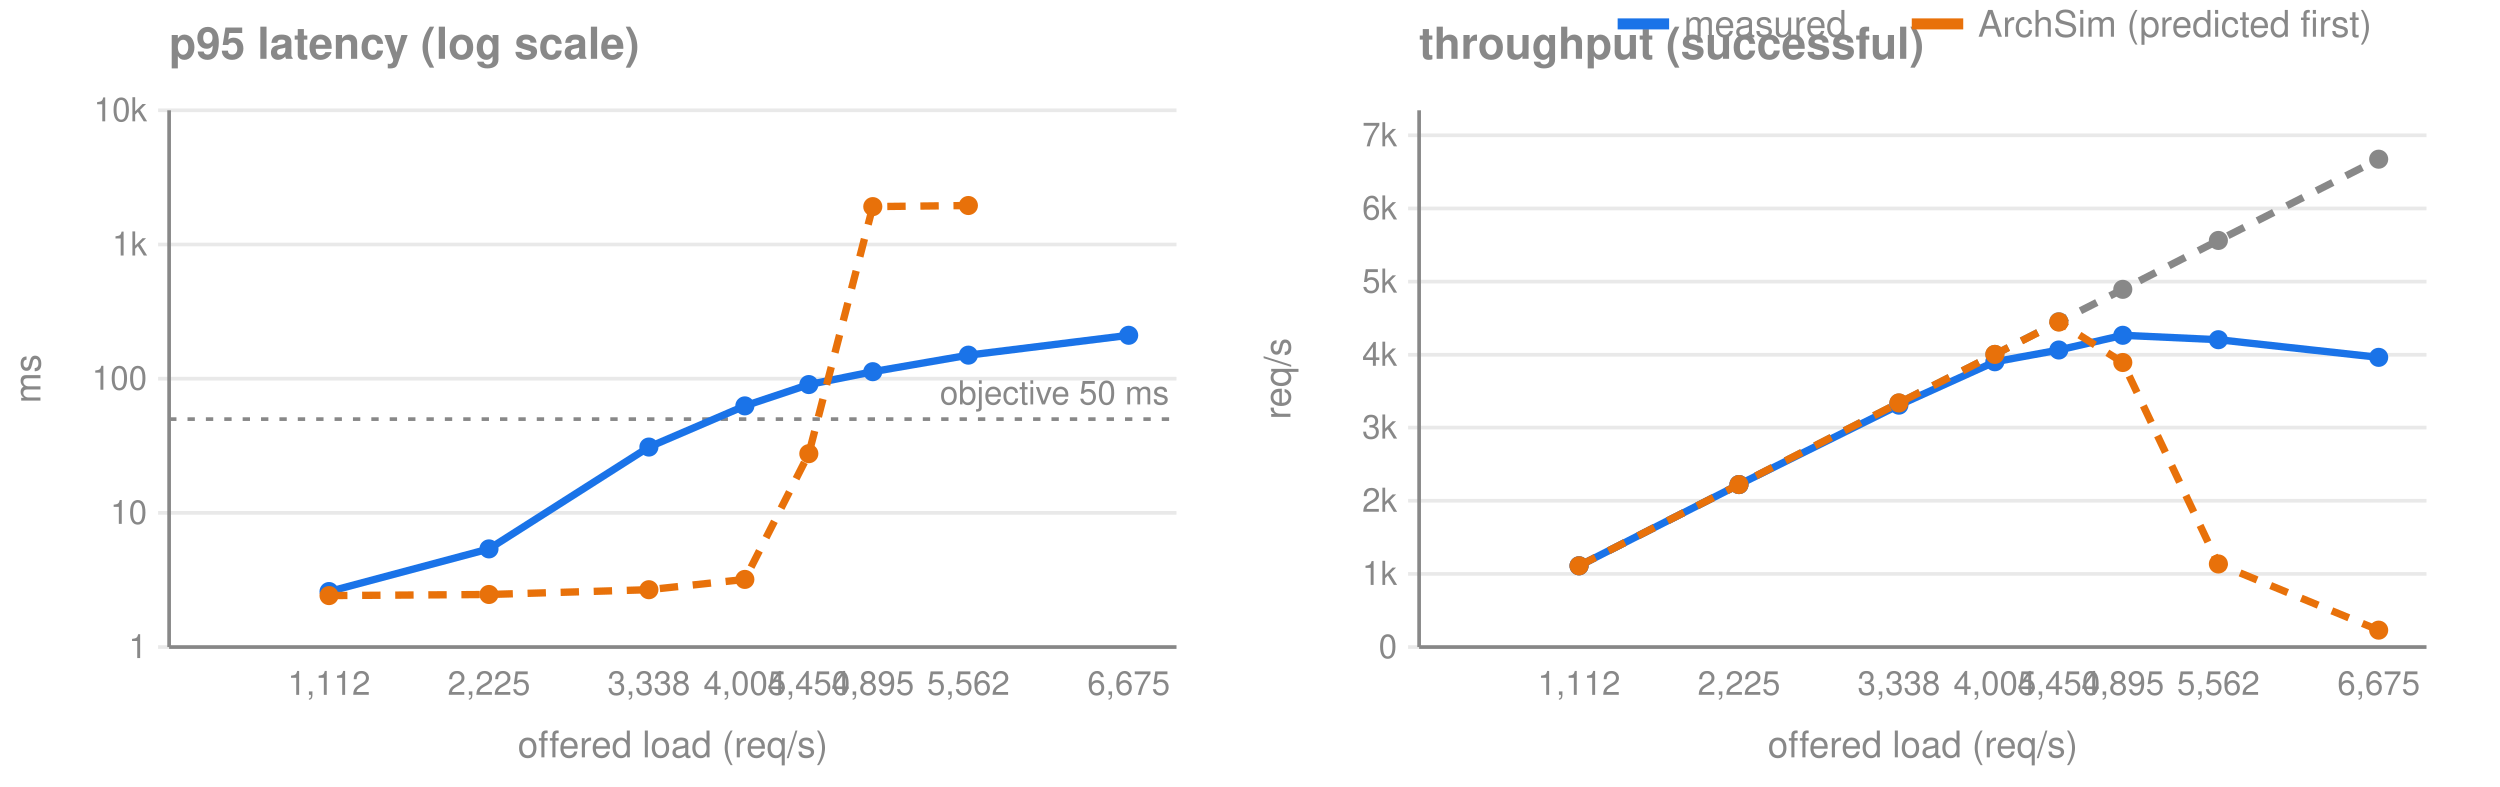
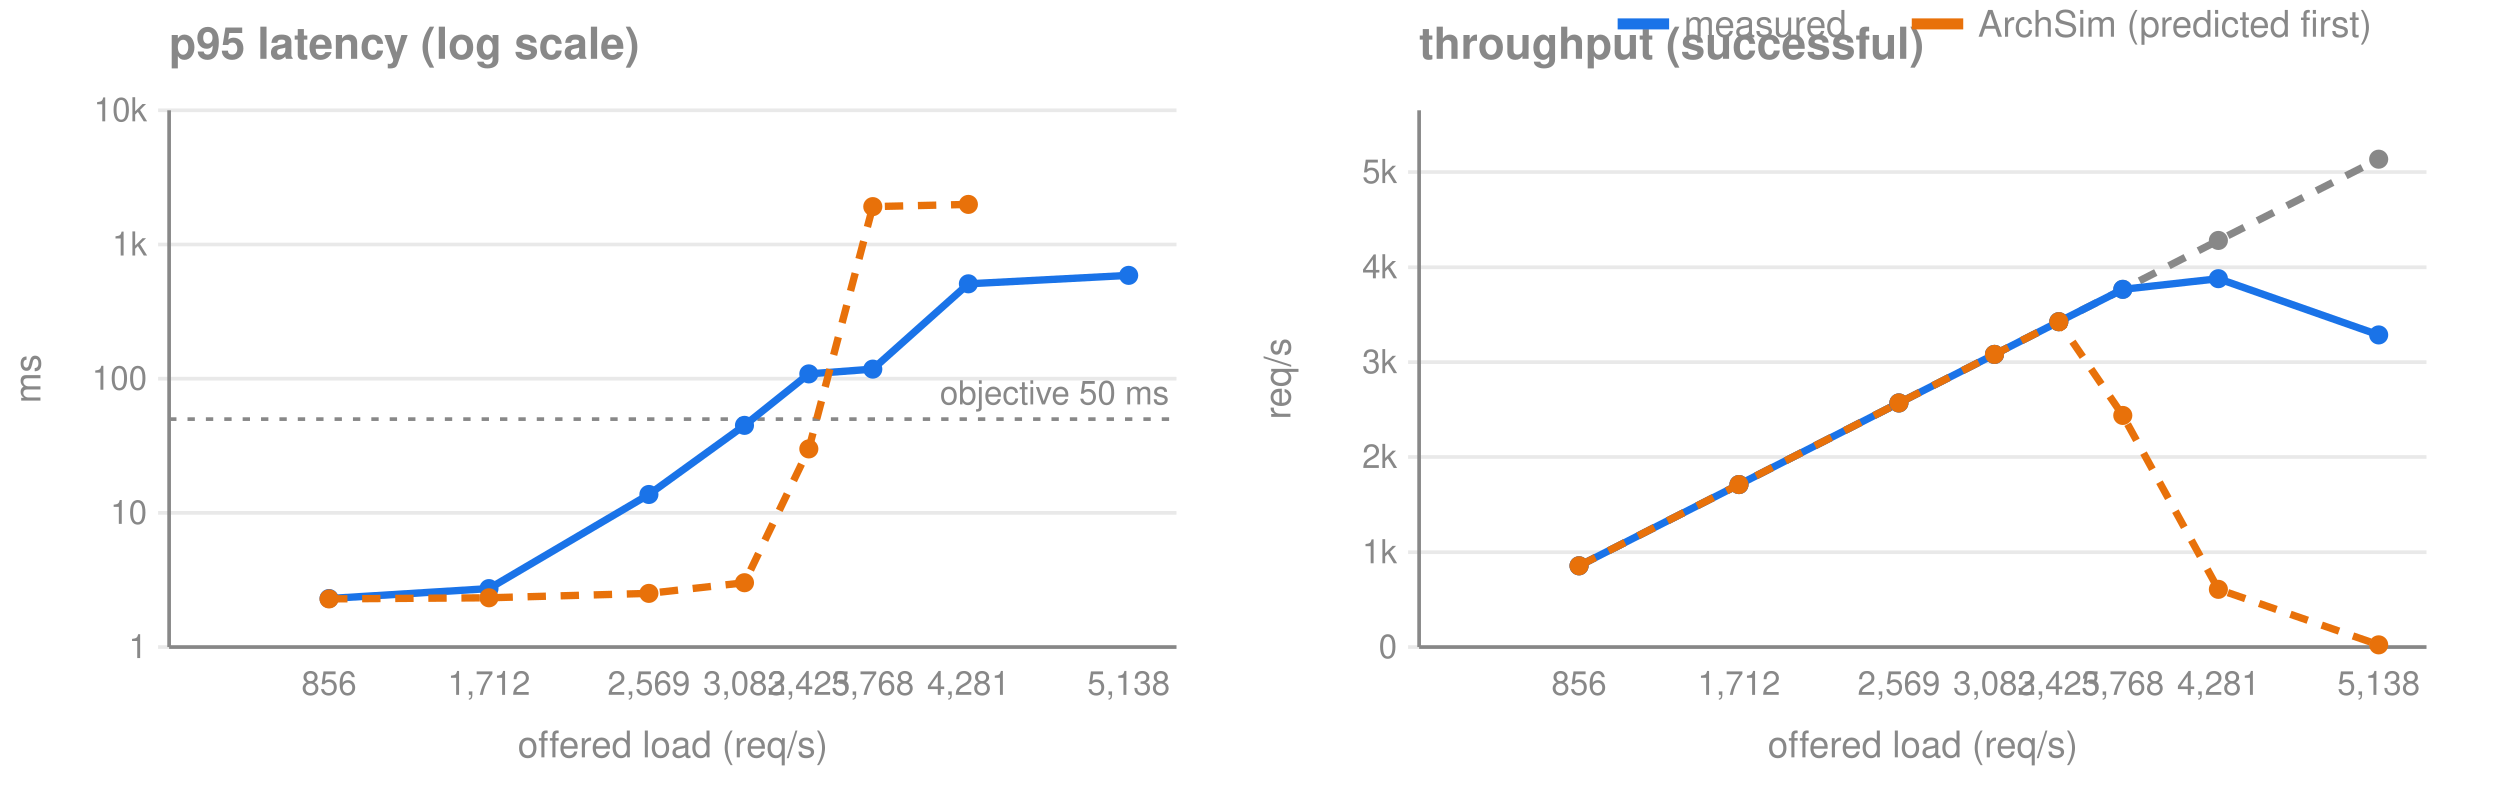
<svg xmlns="http://www.w3.org/2000/svg" viewBox="0 0 680 214" width="680" height="214" font-family="-apple-system, Segoe UI, Helvetica, Arial, sans-serif">
  <text x="46.0" y="16" font-size="12" font-weight="600" fill="#888888">p95 latency (log scale)</text>
  <line x1="46.0" y1="176.0" x2="320.0" y2="176.0" stroke="#888888" stroke-width="1" />
  <line x1="46.0" y1="30.0" x2="46.0" y2="176.0" stroke="#888888" stroke-width="1" />
  <line x1="43.0" y1="176.0" x2="320.0" y2="176.0" stroke="#888888" stroke-opacity="0.18" />
  <text x="40.0" y="179.0" font-size="9" text-anchor="end" fill="#888888">1</text>
  <line x1="43.0" y1="139.5" x2="320.0" y2="139.5" stroke="#888888" stroke-opacity="0.18" />
  <text x="40.0" y="142.5" font-size="9" text-anchor="end" fill="#888888">10</text>
  <line x1="43.0" y1="103.0" x2="320.0" y2="103.0" stroke="#888888" stroke-opacity="0.18" />
  <text x="40.0" y="106.0" font-size="9" text-anchor="end" fill="#888888">100</text>
  <line x1="43.0" y1="66.5" x2="320.0" y2="66.5" stroke="#888888" stroke-opacity="0.18" />
  <text x="40.0" y="69.5" font-size="9" text-anchor="end" fill="#888888">1k</text>
  <line x1="43.0" y1="30.0" x2="320.0" y2="30.0" stroke="#888888" stroke-opacity="0.18" />
  <text x="40.0" y="33.0" font-size="9" text-anchor="end" fill="#888888">10k</text>
-   <text x="89.5" y="189.0" font-size="9" text-anchor="middle" fill="#888888">1,112</text>
-   <text x="133.0" y="189.0" font-size="9" text-anchor="middle" fill="#888888">2,225</text>
-   <text x="176.5" y="189.0" font-size="9" text-anchor="middle" fill="#888888">3,338</text>
-   <text x="202.6" y="189.0" font-size="9" text-anchor="middle" fill="#888888">4,005</text>
-   <text x="220.0" y="189.0" font-size="9" text-anchor="middle" fill="#888888">4,450</text>
-   <text x="237.4" y="189.0" font-size="9" text-anchor="middle" fill="#888888">4,895</text>
-   <text x="263.4" y="189.0" font-size="9" text-anchor="middle" fill="#888888">5,562</text>
-   <text x="307.0" y="189.0" font-size="9" text-anchor="middle" fill="#888888">6,675</text>
+   <text x="89.5" y="189.0" font-size="9" text-anchor="middle" fill="#888888">856</text>
+   <text x="133.0" y="189.0" font-size="9" text-anchor="middle" fill="#888888">1,712</text>
+   <text x="176.5" y="189.0" font-size="9" text-anchor="middle" fill="#888888">2,569</text>
+   <text x="202.5" y="189.0" font-size="9" text-anchor="middle" fill="#888888">3,082</text>
+   <text x="220.0" y="189.0" font-size="9" text-anchor="middle" fill="#888888">3,425</text>
+   <text x="237.4" y="189.0" font-size="9" text-anchor="middle" fill="#888888">3,768</text>
+   <text x="263.4" y="189.0" font-size="9" text-anchor="middle" fill="#888888">4,281</text>
+   <text x="307.0" y="189.0" font-size="9" text-anchor="middle" fill="#888888">5,138</text>
  <text x="183.0" y="206.0" font-size="10" text-anchor="middle" fill="#888888">offered load (req/s)</text>
  <text x="11" y="103.0" font-size="10" text-anchor="middle" fill="#888888" transform="rotate(-90 11 103.0)">ms</text>
  <line x1="46.0" y1="114.0" x2="320.0" y2="114.0" stroke="#888888" stroke-dasharray="2 3" />
  <text x="318.0" y="110.0" font-size="9" text-anchor="end" fill="#888888">objective 50 ms</text>
-   <polyline points="89.5,160.9 133.0,149.3 176.5,121.6 202.6,110.4 220.0,104.6 237.4,101.1 263.4,96.6 307.0,91.2" fill="none" stroke="#1a73e8" stroke-width="2" />
-   <circle cx="89.5" cy="160.9" r="2.6" fill="#1a73e8" />
-   <circle cx="133.0" cy="149.3" r="2.6" fill="#1a73e8" />
-   <circle cx="176.5" cy="121.6" r="2.6" fill="#1a73e8" />
-   <circle cx="202.6" cy="110.4" r="2.6" fill="#1a73e8" />
-   <circle cx="220.0" cy="104.6" r="2.6" fill="#1a73e8" />
-   <circle cx="237.4" cy="101.1" r="2.6" fill="#1a73e8" />
-   <circle cx="263.4" cy="96.6" r="2.6" fill="#1a73e8" />
-   <circle cx="307.0" cy="91.2" r="2.6" fill="#1a73e8" />
-   <polyline points="89.5,162.0 133.0,161.7 176.5,160.4 202.6,157.6 220.0,123.4 237.4,56.2 263.4,55.9" fill="none" stroke="#e8710a" stroke-width="2" stroke-dasharray="5 4" />
-   <circle cx="89.5" cy="162.0" r="2.6" fill="#e8710a" />
-   <circle cx="133.0" cy="161.7" r="2.6" fill="#e8710a" />
-   <circle cx="176.5" cy="160.4" r="2.6" fill="#e8710a" />
-   <circle cx="202.6" cy="157.6" r="2.6" fill="#e8710a" />
-   <circle cx="220.0" cy="123.4" r="2.6" fill="#e8710a" />
+   <polyline points="89.5,162.8 133.0,160.1 176.5,134.5 202.5,115.7 220.0,101.7 237.4,100.4 263.4,77.2 307.0,74.9" fill="none" stroke="#1a73e8" stroke-width="2" />
+   <circle cx="89.5" cy="162.8" r="2.6" fill="#1a73e8" />
+   <circle cx="133.0" cy="160.1" r="2.6" fill="#1a73e8" />
+   <circle cx="176.5" cy="134.5" r="2.6" fill="#1a73e8" />
+   <circle cx="202.5" cy="115.7" r="2.6" fill="#1a73e8" />
+   <circle cx="220.0" cy="101.7" r="2.6" fill="#1a73e8" />
+   <circle cx="237.4" cy="100.4" r="2.6" fill="#1a73e8" />
+   <circle cx="263.4" cy="77.2" r="2.6" fill="#1a73e8" />
+   <circle cx="307.0" cy="74.9" r="2.6" fill="#1a73e8" />
+   <polyline points="89.5,162.9 133.0,162.6 176.5,161.4 202.5,158.5 220.0,122.1 237.4,56.2 263.4,55.6" fill="none" stroke="#e8710a" stroke-width="2" stroke-dasharray="5 4" />
+   <circle cx="89.5" cy="162.9" r="2.6" fill="#e8710a" />
+   <circle cx="133.0" cy="162.6" r="2.6" fill="#e8710a" />
+   <circle cx="176.5" cy="161.4" r="2.6" fill="#e8710a" />
+   <circle cx="202.5" cy="158.5" r="2.6" fill="#e8710a" />
+   <circle cx="220.0" cy="122.1" r="2.6" fill="#e8710a" />
  <circle cx="237.4" cy="56.2" r="2.6" fill="#e8710a" />
-   <circle cx="263.4" cy="55.9" r="2.6" fill="#e8710a" />
+   <circle cx="263.4" cy="55.6" r="2.6" fill="#e8710a" />
  <text x="386.0" y="16" font-size="12" font-weight="600" fill="#888888">throughput (successful)</text>
  <line x1="386.0" y1="176.0" x2="660.0" y2="176.0" stroke="#888888" stroke-width="1" />
  <line x1="386.0" y1="30.0" x2="386.0" y2="176.0" stroke="#888888" stroke-width="1" />
  <line x1="383.0" y1="176.0" x2="660.0" y2="176.0" stroke="#888888" stroke-opacity="0.18" />
  <text x="380.0" y="179.0" font-size="9" text-anchor="end" fill="#888888">0</text>
-   <line x1="383.0" y1="156.1" x2="660.0" y2="156.1" stroke="#888888" stroke-opacity="0.18" />
-   <text x="380.0" y="159.1" font-size="9" text-anchor="end" fill="#888888">1k</text>
-   <line x1="383.0" y1="136.2" x2="660.0" y2="136.2" stroke="#888888" stroke-opacity="0.18" />
-   <text x="380.0" y="139.2" font-size="9" text-anchor="end" fill="#888888">2k</text>
-   <line x1="383.0" y1="116.3" x2="660.0" y2="116.3" stroke="#888888" stroke-opacity="0.18" />
-   <text x="380.0" y="119.3" font-size="9" text-anchor="end" fill="#888888">3k</text>
-   <line x1="383.0" y1="96.5" x2="660.0" y2="96.5" stroke="#888888" stroke-opacity="0.18" />
-   <text x="380.0" y="99.5" font-size="9" text-anchor="end" fill="#888888">4k</text>
-   <line x1="383.0" y1="76.6" x2="660.0" y2="76.6" stroke="#888888" stroke-opacity="0.18" />
-   <text x="380.0" y="79.6" font-size="9" text-anchor="end" fill="#888888">5k</text>
-   <line x1="383.0" y1="56.7" x2="660.0" y2="56.7" stroke="#888888" stroke-opacity="0.18" />
-   <text x="380.0" y="59.7" font-size="9" text-anchor="end" fill="#888888">6k</text>
-   <line x1="383.0" y1="36.8" x2="660.0" y2="36.8" stroke="#888888" stroke-opacity="0.18" />
-   <text x="380.0" y="39.8" font-size="9" text-anchor="end" fill="#888888">7k</text>
-   <text x="429.5" y="189.0" font-size="9" text-anchor="middle" fill="#888888">1,112</text>
-   <text x="473.0" y="189.0" font-size="9" text-anchor="middle" fill="#888888">2,225</text>
-   <text x="516.5" y="189.0" font-size="9" text-anchor="middle" fill="#888888">3,338</text>
-   <text x="542.6" y="189.0" font-size="9" text-anchor="middle" fill="#888888">4,005</text>
-   <text x="560.0" y="189.0" font-size="9" text-anchor="middle" fill="#888888">4,450</text>
-   <text x="577.4" y="189.0" font-size="9" text-anchor="middle" fill="#888888">4,895</text>
-   <text x="603.4" y="189.0" font-size="9" text-anchor="middle" fill="#888888">5,562</text>
-   <text x="647.0" y="189.0" font-size="9" text-anchor="middle" fill="#888888">6,675</text>
+   <line x1="383.0" y1="150.2" x2="660.0" y2="150.2" stroke="#888888" stroke-opacity="0.18" />
+   <text x="380.0" y="153.2" font-size="9" text-anchor="end" fill="#888888">1k</text>
+   <line x1="383.0" y1="124.3" x2="660.0" y2="124.3" stroke="#888888" stroke-opacity="0.18" />
+   <text x="380.0" y="127.3" font-size="9" text-anchor="end" fill="#888888">2k</text>
+   <line x1="383.0" y1="98.5" x2="660.0" y2="98.5" stroke="#888888" stroke-opacity="0.18" />
+   <text x="380.0" y="101.5" font-size="9" text-anchor="end" fill="#888888">3k</text>
+   <line x1="383.0" y1="72.7" x2="660.0" y2="72.7" stroke="#888888" stroke-opacity="0.18" />
+   <text x="380.0" y="75.7" font-size="9" text-anchor="end" fill="#888888">4k</text>
+   <line x1="383.0" y1="46.8" x2="660.0" y2="46.8" stroke="#888888" stroke-opacity="0.18" />
+   <text x="380.0" y="49.8" font-size="9" text-anchor="end" fill="#888888">5k</text>
+   <text x="429.5" y="189.0" font-size="9" text-anchor="middle" fill="#888888">856</text>
+   <text x="473.0" y="189.0" font-size="9" text-anchor="middle" fill="#888888">1,712</text>
+   <text x="516.5" y="189.0" font-size="9" text-anchor="middle" fill="#888888">2,569</text>
+   <text x="542.5" y="189.0" font-size="9" text-anchor="middle" fill="#888888">3,082</text>
+   <text x="560.0" y="189.0" font-size="9" text-anchor="middle" fill="#888888">3,425</text>
+   <text x="577.4" y="189.0" font-size="9" text-anchor="middle" fill="#888888">3,768</text>
+   <text x="603.4" y="189.0" font-size="9" text-anchor="middle" fill="#888888">4,281</text>
+   <text x="647.0" y="189.0" font-size="9" text-anchor="middle" fill="#888888">5,138</text>
  <text x="523.0" y="206.0" font-size="10" text-anchor="middle" fill="#888888">offered load (req/s)</text>
  <text x="351" y="103.0" font-size="10" text-anchor="middle" fill="#888888" transform="rotate(-90 351 103.0)">req/s</text>
-   <polyline points="429.5,153.9 473.0,131.8 516.5,109.6 542.6,96.4 560.0,87.5 577.4,78.7 603.4,65.4 647.0,43.3" fill="none" stroke="#888888" stroke-width="2" stroke-dasharray="5 4" />
+   <polyline points="429.5,153.9 473.0,131.8 516.5,109.6 542.5,96.4 560.0,87.5 577.4,78.7 603.4,65.4 647.0,43.3" fill="none" stroke="#888888" stroke-width="2" stroke-dasharray="5 4" />
  <circle cx="429.5" cy="153.9" r="2.6" fill="#888888" />
  <circle cx="473.0" cy="131.8" r="2.6" fill="#888888" />
  <circle cx="516.5" cy="109.6" r="2.6" fill="#888888" />
-   <circle cx="542.6" cy="96.4" r="2.6" fill="#888888" />
+   <circle cx="542.5" cy="96.4" r="2.6" fill="#888888" />
  <circle cx="560.0" cy="87.5" r="2.6" fill="#888888" />
  <circle cx="577.4" cy="78.7" r="2.6" fill="#888888" />
  <circle cx="603.4" cy="65.4" r="2.6" fill="#888888" />
  <circle cx="647.0" cy="43.3" r="2.6" fill="#888888" />
-   <polyline points="429.5,153.9 473.0,131.8 516.5,110.2 542.6,98.4 560.0,95.2 577.4,91.2 603.4,92.4 647.0,97.2" fill="none" stroke="#1a73e8" stroke-width="2" />
+   <polyline points="429.5,153.9 473.0,131.8 516.5,109.6 542.5,96.4 560.0,87.5 577.4,78.7 603.4,75.8 647.0,91.1" fill="none" stroke="#1a73e8" stroke-width="2" />
  <circle cx="429.5" cy="153.9" r="2.6" fill="#1a73e8" />
  <circle cx="473.0" cy="131.8" r="2.6" fill="#1a73e8" />
-   <circle cx="516.5" cy="110.2" r="2.6" fill="#1a73e8" />
-   <circle cx="542.6" cy="98.4" r="2.6" fill="#1a73e8" />
-   <circle cx="560.0" cy="95.2" r="2.6" fill="#1a73e8" />
-   <circle cx="577.4" cy="91.2" r="2.6" fill="#1a73e8" />
-   <circle cx="603.4" cy="92.4" r="2.6" fill="#1a73e8" />
-   <circle cx="647.0" cy="97.2" r="2.6" fill="#1a73e8" />
-   <polyline points="429.5,153.9 473.0,131.8 516.5,109.6 542.6,96.4 560.0,87.6 577.4,98.6 603.4,153.4 647.0,171.4" fill="none" stroke="#e8710a" stroke-width="2" stroke-dasharray="5 4" />
+   <circle cx="516.5" cy="109.6" r="2.6" fill="#1a73e8" />
+   <circle cx="542.5" cy="96.4" r="2.6" fill="#1a73e8" />
+   <circle cx="560.0" cy="87.5" r="2.6" fill="#1a73e8" />
+   <circle cx="577.4" cy="78.7" r="2.6" fill="#1a73e8" />
+   <circle cx="603.4" cy="75.8" r="2.6" fill="#1a73e8" />
+   <circle cx="647.0" cy="91.1" r="2.6" fill="#1a73e8" />
+   <polyline points="429.5,153.9 473.0,131.8 516.5,109.6 542.5,96.4 560.0,87.5 577.4,113.0 603.4,160.3 647.0,175.4" fill="none" stroke="#e8710a" stroke-width="2" stroke-dasharray="5 4" />
  <circle cx="429.5" cy="153.9" r="2.6" fill="#e8710a" />
  <circle cx="473.0" cy="131.8" r="2.6" fill="#e8710a" />
  <circle cx="516.5" cy="109.6" r="2.6" fill="#e8710a" />
-   <circle cx="542.6" cy="96.4" r="2.6" fill="#e8710a" />
-   <circle cx="560.0" cy="87.6" r="2.6" fill="#e8710a" />
-   <circle cx="577.4" cy="98.6" r="2.6" fill="#e8710a" />
-   <circle cx="603.4" cy="153.4" r="2.6" fill="#e8710a" />
-   <circle cx="647.0" cy="171.4" r="2.6" fill="#e8710a" />
+   <circle cx="542.5" cy="96.4" r="2.6" fill="#e8710a" />
+   <circle cx="560.0" cy="87.5" r="2.6" fill="#e8710a" />
+   <circle cx="577.4" cy="113.0" r="2.6" fill="#e8710a" />
+   <circle cx="603.4" cy="160.3" r="2.6" fill="#e8710a" />
+   <circle cx="647.0" cy="175.4" r="2.6" fill="#e8710a" />
  <rect x="440" y="5" width="14" height="3" fill="#1a73e8" />
  <text x="458" y="10" font-size="10" fill="#888888">measured</text>
  <rect x="520" y="5" width="14" height="3" fill="#e8710a" />
  <text x="538" y="10" font-size="10" fill="#888888">ArchSim (predicted first)</text>
</svg>
